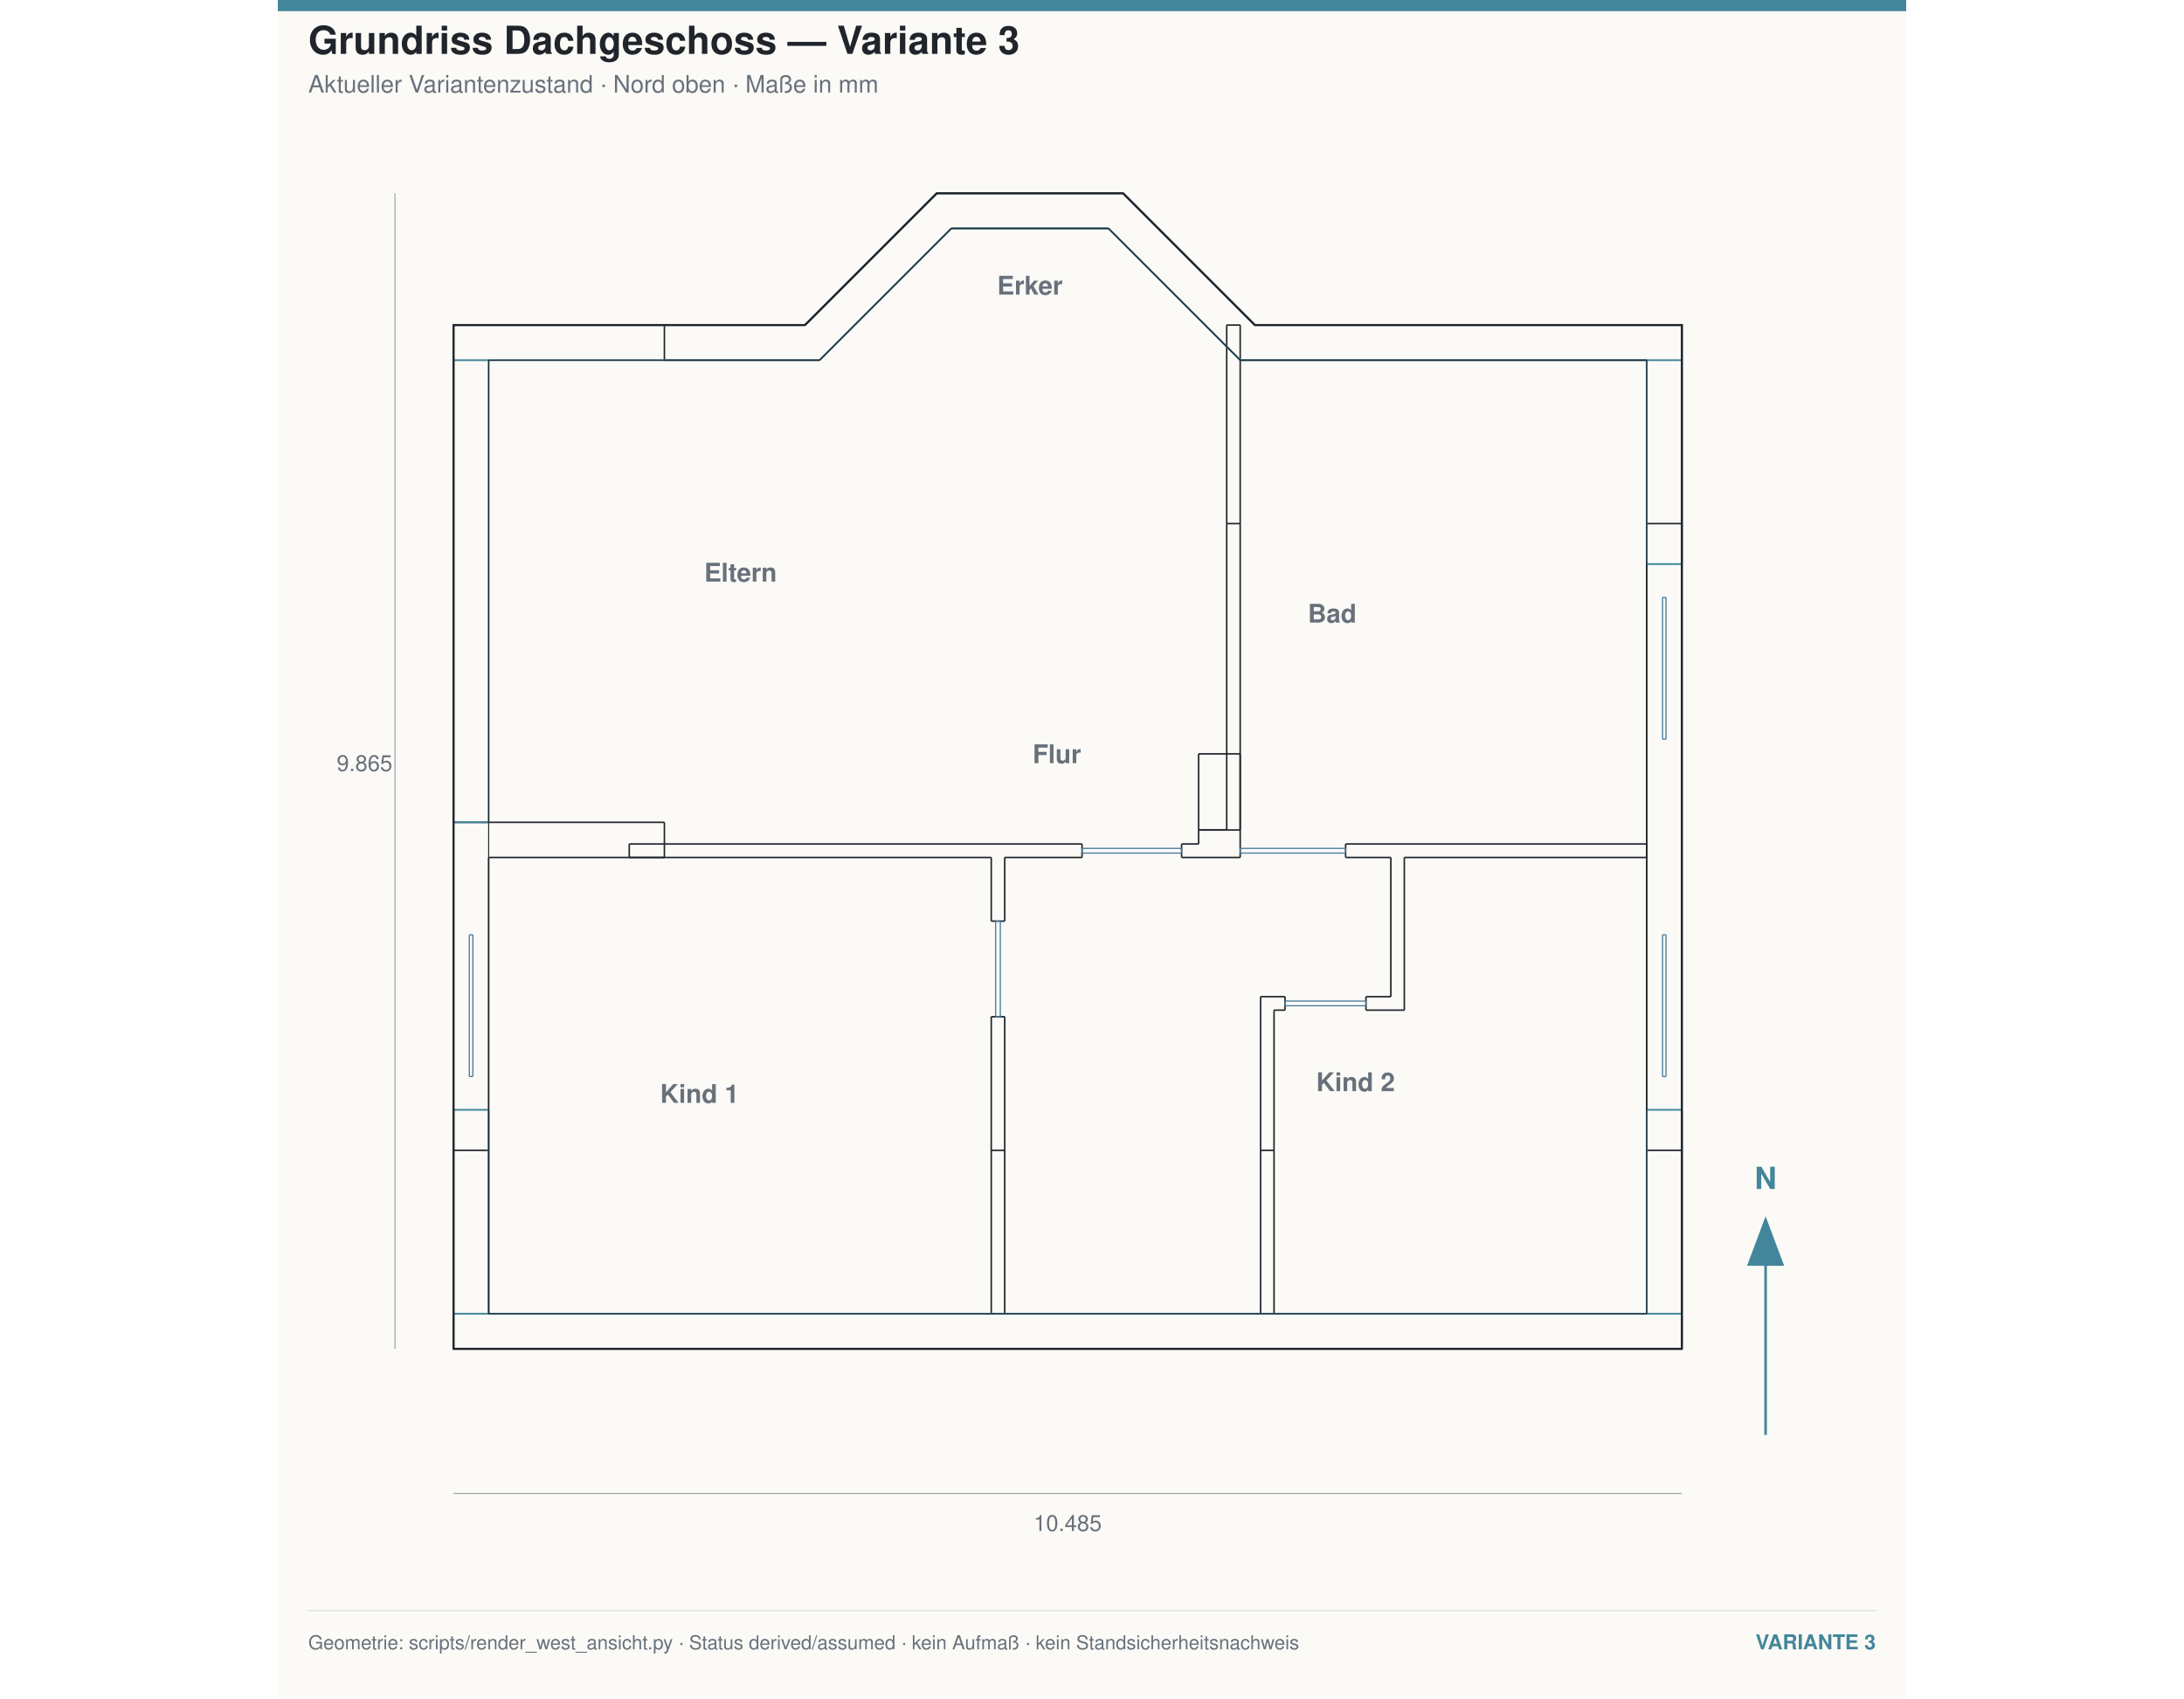
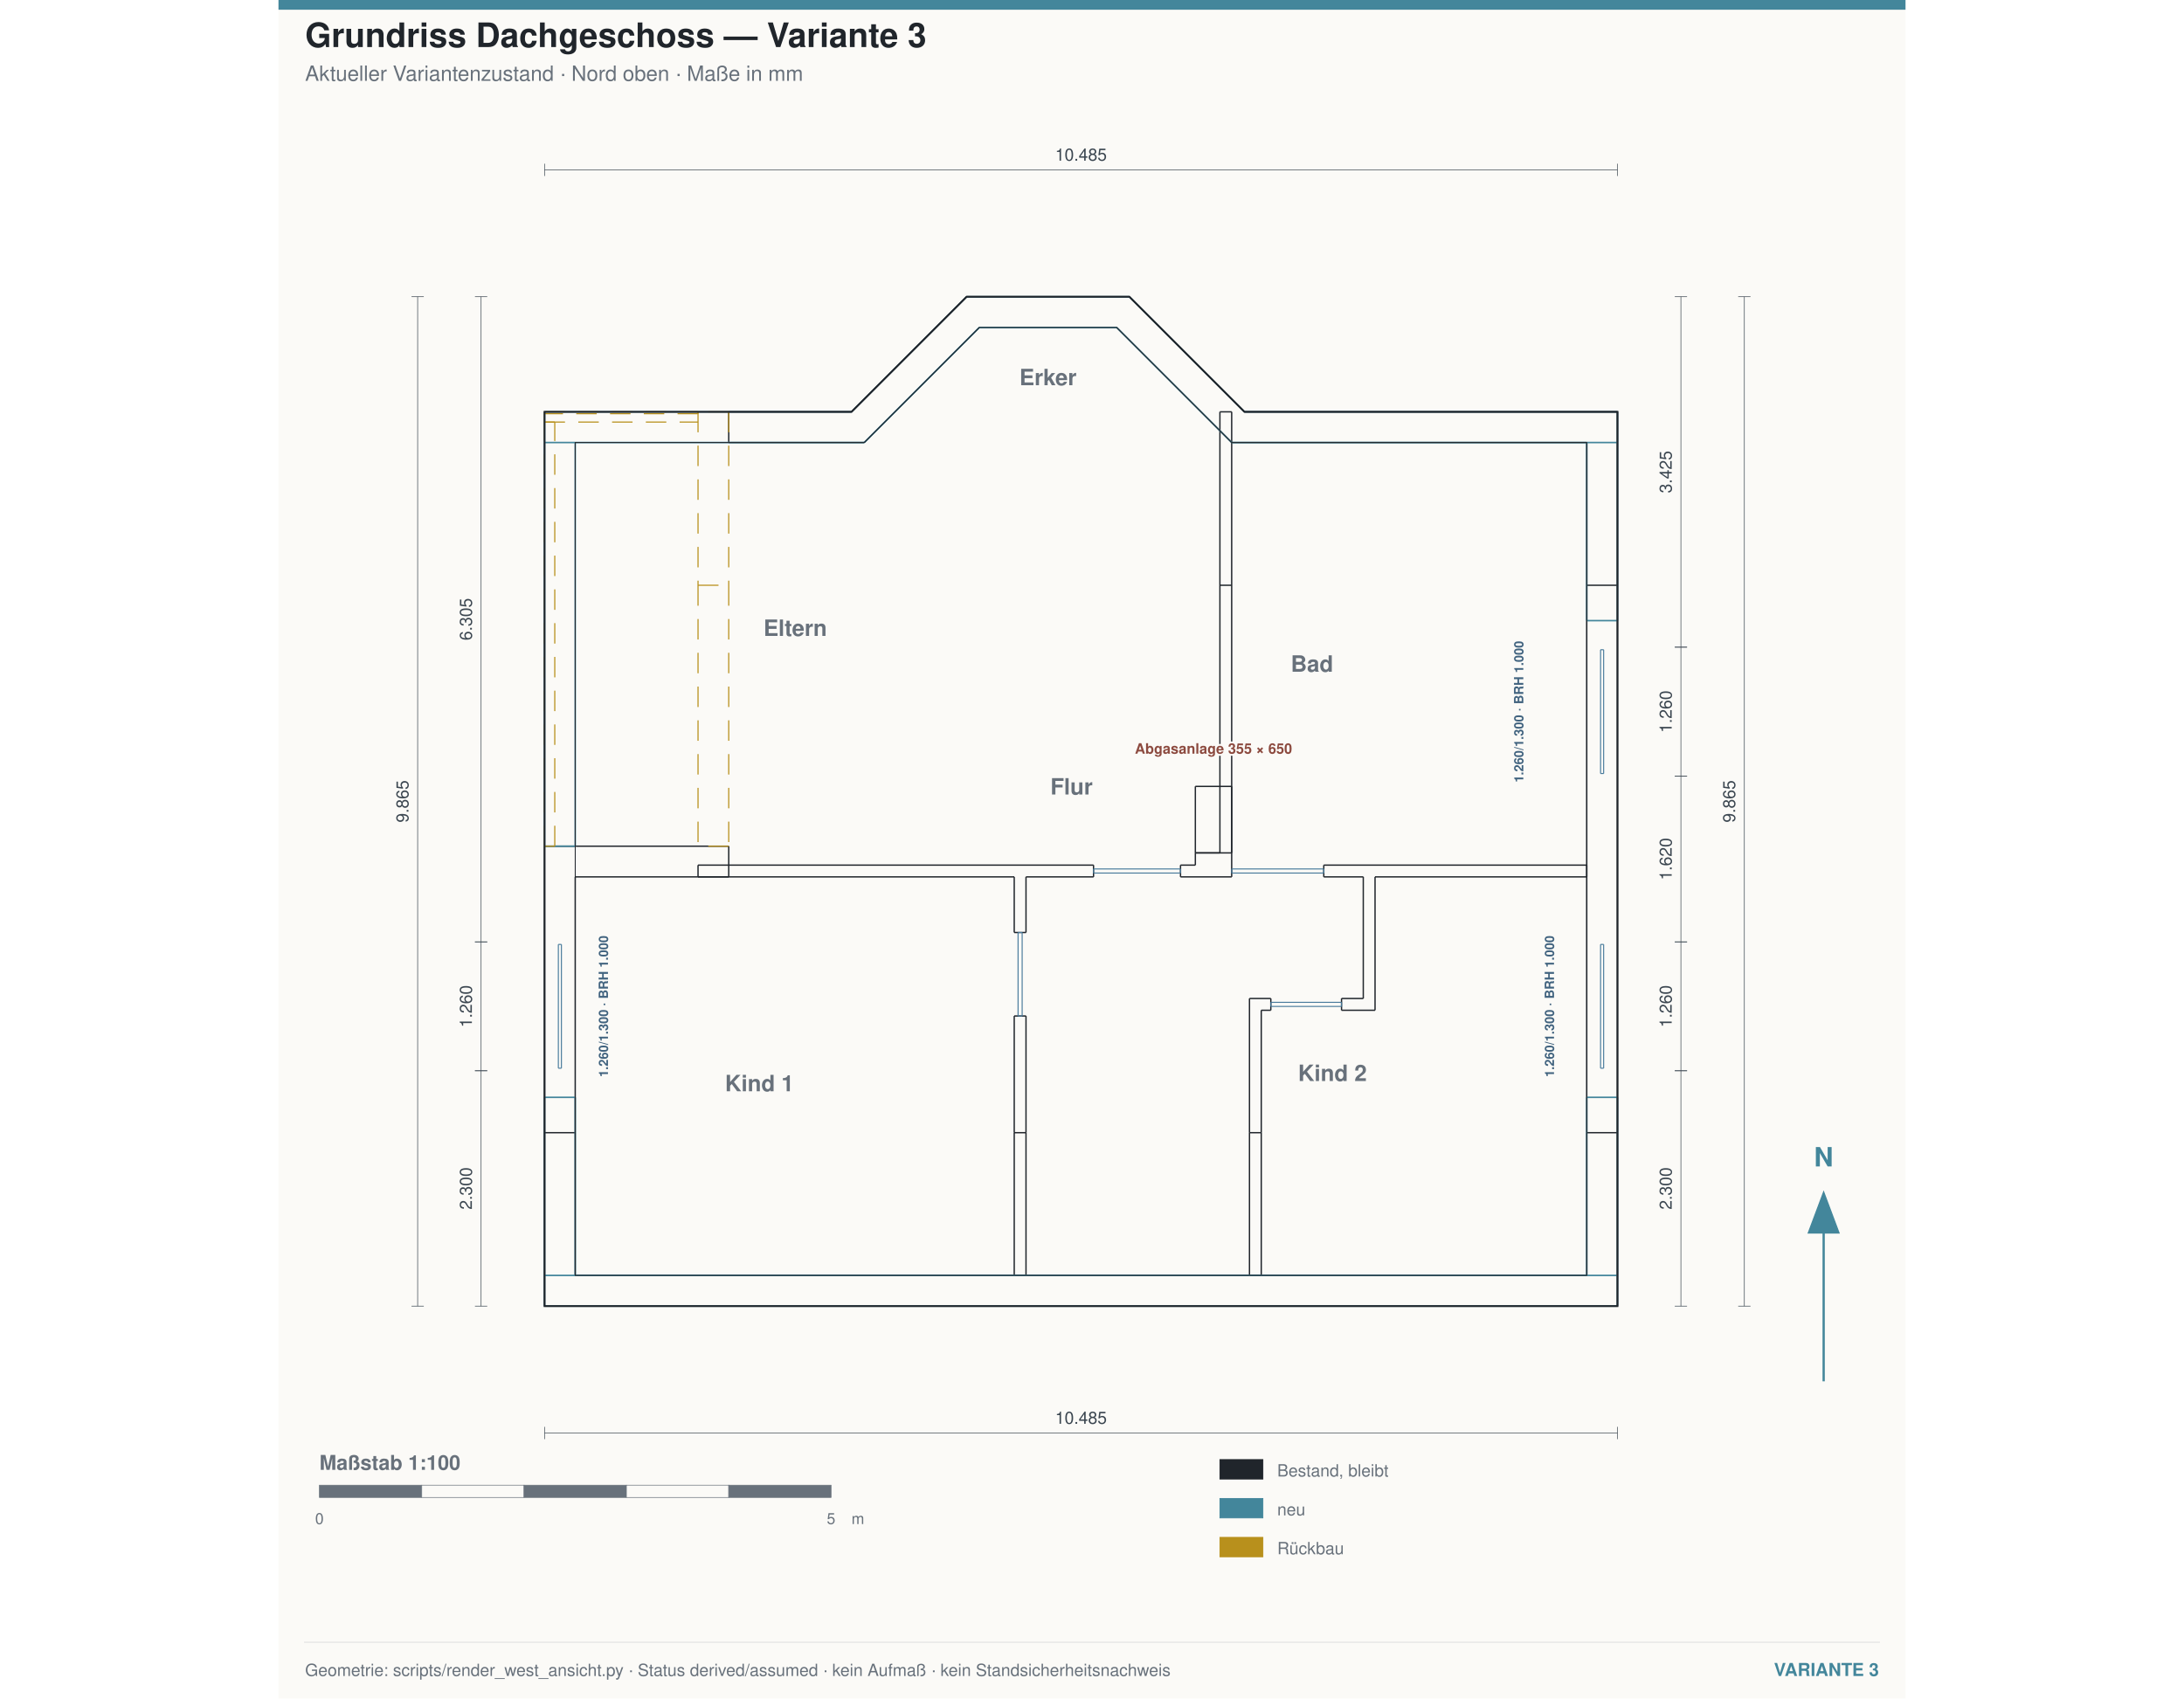
- <svg xmlns="http://www.w3.org/2000/svg" width="1800" height="1400" viewBox="-1500 -1650 13900 14500">
-   <rect x="-1500" y="-1650" width="13900" height="14500" fill="#fbfaf7" />
-   <rect x="-1500" y="-1650" width="13900" height="95" fill="#43869b" />
-   <text x="-1240.0" y="-1190.0" font-family="Helvetica,Arial,sans-serif" font-size="330" text-anchor="start" fill="#20252b" font-weight="700">Grundriss Dachgeschoss — Variante 3</text>
-   <text x="-1240.0" y="-860.0" font-family="Helvetica,Arial,sans-serif" font-size="205" text-anchor="start" fill="#68717b" font-weight="400">Aktueller Variantenzustand · Nord oben · Maße in mm</text>
+ <svg xmlns="http://www.w3.org/2000/svg" width="1800" height="1400" viewBox="-2600 -2900 15900 16600">
+   <rect x="-2600" y="-2900" width="15900" height="16600" fill="#fbfaf7" />
+   <rect x="-2600" y="-2900" width="15900" height="95" fill="#43869b" />
+   <text x="-2340.0" y="-2440.0" font-family="Helvetica,Arial,sans-serif" font-size="330" text-anchor="start" fill="#20252b" font-weight="700">Grundriss Dachgeschoss — Variante 3</text>
+   <text x="-2340.0" y="-2110.0" font-family="Helvetica,Arial,sans-serif" font-size="205" text-anchor="start" fill="#68717b" font-weight="400">Aktueller Variantenzustand · Nord oben · Maße in mm</text>
  <g transform="matrix(1,0,0,1,0,9865.0)">
    <g fill="none" stroke="#20252b" stroke-linecap="butt" stroke-linejoin="miter" stroke-width="13" transform="scale(1, -1)">
      <path id="1" d=" M 0 0 L 10485 0 " />
      <path id="2" d=" M 10485 7045.11 L 10485 8740 " />
      <path id="3" d=" M 10485 1694.89 L 10485 7045.11 " />
      <path id="4" d=" M 10485 0 L 10485 1694.89 " />
      <path id="5" d=" M 0 0 L 0 1694.89 " />
      <path id="6" d=" M 300 1694.89 L 0 1694.89 " />
      <path id="7" d=" M 300 1694.89 L 300 300 " />
      <path id="8" d=" M 300 300 L 10185 300 " />
      <path id="9" d=" M 10185 300 L 10185 1694.89 " />
      <path id="10" d=" M 10485 1694.89 L 10185 1694.89 " />
      <path id="11" d=" M 0 1694.89 L 0 4495 " />
      <path id="12" d=" M 1800 4495 L 1800 4195 " />
      <path id="13" d=" M 1800 4195 L 300 4195 " />
      <path id="14" d=" M 300 4195 L 300 1694.89 " />
      <path id="15" d=" M 10185 7045.11 L 10185 8440 " />
      <path id="16" d=" M 10185 1694.89 L 10185 7045.11 " />
      <path id="17" d=" M 10185 8440 L 6715.74 8440 " />
      <path id="18" d=" M 6715.74 8440 L 5590.74 9565 " />
      <path id="19" d=" M 5590.74 9565 L 4249.26 9565 " />
      <path id="20" d=" M 4249.26 9565 L 3124.26 8440 " />
      <path id="21" d=" M 3124.26 8440 L 1800 8440 " />
      <path id="22" d=" M 1800 8440 L 1800 8740 " />
      <path id="23" d=" M 3000 8740 L 1800 8740 " />
      <path id="24" d=" M 4125 9865 L 3000 8740 " />
      <path id="25" d=" M 4125 9865 L 5715 9865 " />
      <path id="26" d=" M 6840 8740 L 5715 9865 " />
      <path id="27" d=" M 10485 8740 L 6840 8740 " />
      <path id="28" d=" M 10185 7045.11 L 10485 7045.11 " />
      <path id="29" d=" M 1800 4495 L 0 4495 " />
      <path id="30" d=" M 10185 4195 L 8116 4195 " />
      <path id="31" d=" M 10185 4310 L 10185 4195 " />
      <path id="32" d=" M 7615 4310 L 10185 4310 " />
      <path id="33" d=" M 7788.5 3006.5 L 8001 3006.5 " />
      <path id="34" d=" M 8001 3006.5 L 8001 4195 " />
      <path id="35" d=" M 7788.5 2891.5 L 7788.5 3006.5 " />
      <path id="36" d=" M 8116 2891.5 L 7788.5 2891.5 " />
      <path id="37" d=" M 8001 4195 L 7615 4195 " />
      <path id="38" d=" M 7615 4195 L 7615 4310 " />
      <path id="39" d=" M 8116 4195 L 8116 2891.5 " />
      <path id="40" d=" M 6600 8740 L 6715 8740 " />
      <path id="41" d=" M 6600 7045.11 L 6600 8740 " />
      <path id="42" d=" M 6600 4429.35 L 6600 7045.11 " />
      <path id="43" d=" M 6215 4195 L 6215 4310 " />
      <path id="44" d=" M 6715 4195 L 6215 4195 " />
      <path id="45" d=" M 6215 4310 L 6360 4310 " />
      <path id="46" d=" M 6360 4310 L 6360 4429.35 " />
      <path id="47" d=" M 6360 4429.35 L 6600 4429.35 " />
      <path id="48" d=" M 6715 8740 L 6715 7045.11 " />
      <path id="49" d=" M 6600 7045.11 L 6715 7045.11 " />
      <path id="50" d=" M 6715 7045.11 L 6715 4195 " />
      <path id="51" d=" M 4590 3651.5 L 4590 4195 " />
      <path id="52" d=" M 4590 4195 L 1500 4195 " />
      <path id="53" d=" M 4705 3651.5 L 4590 3651.5 " />
      <path id="54" d=" M 4705 4195 L 4705 3651.5 " />
      <path id="55" d=" M 1500 4195 L 1500 4310 " />
      <path id="56" d=" M 5365 4195 L 4705 4195 " />
      <path id="57" d=" M 5365 4310 L 5365 4195 " />
      <path id="58" d=" M 1500 4310 L 5365 4310 " />
      <path id="59" d=" M 6889 1694.89 L 6889 3006.5 " />
      <path id="60" d=" M 6889 300 L 6889 1694.89 " />
      <path id="61" d=" M 7004 1694.89 L 6889 1694.89 " />
      <path id="62" d=" M 7004 1694.89 L 7004 300 " />
      <path id="63" d=" M 7004 300 L 6889 300 " />
      <path id="64" d=" M 7004 2891.5 L 7004 1694.89 " />
      <path id="65" d=" M 7097.5 2891.5 L 7004 2891.5 " />
      <path id="66" d=" M 7097.5 3006.5 L 7097.5 2891.5 " />
      <path id="67" d=" M 6889 3006.5 L 7097.5 3006.5 " />
      <path id="68" d=" M 4590 1694.89 L 4590 2835.5 " />
      <path id="69" d=" M 4590 300 L 4590 1694.89 " />
      <path id="70" d=" M 4590 2835.5 L 4705 2835.5 " />
      <path id="71" d=" M 4705 2835.5 L 4705 1694.89 " />
      <path id="72" d=" M 4705 1694.89 L 4590 1694.89 " />
      <path id="73" d=" M 4705 1694.89 L 4705 300 " />
      <path id="74" d=" M 4705 300 L 4590 300 " />
      <path id="75" d=" M 6360 4429.35 L 6360 5079.35 " />
      <path id="76" d=" M 6715 4429.35 L 6715 5079.35 " />
      <path id="77" d=" M 6360 4429.35 L 6715 4429.35 " />
      <path id="78" d=" M 6360 5079.35 L 6715 5079.35 " />
    </g>
  </g>
  <g transform="matrix(1,0,0,1,0,9865.0)">
    <g fill="none" stroke="#43869b" stroke-linecap="butt" stroke-linejoin="miter" stroke-width="15" transform="scale(1, -1)">
      <path id="1" d=" M 0 0 L 10485 0 " />
      <path id="2" d=" M 10185 2040.47 L 10485 2040.47 " />
      <path id="3" d=" M 0 2040.47 L 300 2040.47 " />
      <path id="4" d=" M 10485 300 L 10485 2040.47 " />
      <path id="5" d=" M 10485 300 L 10485 -2.27374e-13 " />
      <path id="6" d=" M 10185 300 L 10485 300 " />
      <path id="7" d=" M 10185 300 L 300 300 " />
      <path id="8" d=" M 0 300 L 300 300 " />
      <path id="9" d=" M 1.11022e-15 -4.54747e-13 L 1.11022e-15 300 " />
      <path id="10" d=" M 2.88271e-16 300 L 2.88271e-16 2040.47 " />
      <path id="11" d=" M 10185 300 L 10185 2040.47 " />
      <path id="12" d=" M 300 2040.47 L 300 300 " />
      <path id="13" d=" M 10485 8740 L 10485 8440 " />
      <path id="14" d=" M 10485 6699.53 L 10485 8440 " />
      <path id="15" d=" M 10485 6699.53 L 10185 6699.53 " />
      <path id="16" d=" M 6840 8740 L 10485 8740 " />
      <path id="17" d=" M 0 8740 L 3000 8740 " />
      <path id="18" d=" M 3000 8740 L 4125 9865 " />
      <path id="19" d=" M 4125 9865 L 5715 9865 " />
      <path id="20" d=" M 5715 9865 L 6840 8740 " />
      <path id="21" d=" M 10185 8440 L 10485 8440 " />
      <path id="22" d=" M 6715.74 8440 L 10185 8440 " />
      <path id="23" d=" M 5590.74 9565 L 6715.74 8440 " />
      <path id="24" d=" M 4249.26 9565 L 5590.74 9565 " />
      <path id="25" d=" M 3124.26 8440 L 4249.26 9565 " />
      <path id="26" d=" M 300 8440 L 3124.26 8440 " />
      <path id="27" d=" M 0 8440 L 300 8440 " />
      <path id="28" d=" M 1.11022e-15 8440 L 1.11022e-15 8740 " />
      <path id="29" d=" M 10185 6699.53 L 10185 8440 " />
      <path id="30" d=" M 2.88271e-16 4495 L 2.88271e-16 8440 " />
      <path id="31" d=" M 300 8440 L 300 4495 " />
      <path id="32" d=" M 0 4495 L 300 4495 " />
    </g>
  </g>
  <g transform="matrix(1,0,0,1,0,9865.0)">
    <g fill="none" stroke="#477a9b" stroke-linecap="butt" stroke-linejoin="miter" stroke-width="10" transform="scale(1, -1)">
      <path id="1" d=" M 10320 2325 L 10320 3535 " />
      <path id="2" d=" M 10350 2325 L 10350 3535 " />
      <path id="3" d=" M 10320 2325 L 10350 2325 " />
      <path id="4" d=" M 10320 3535 L 10350 3535 " />
      <path id="5" d=" M 10320 5205 L 10320 6415 " />
      <path id="6" d=" M 10350 5205 L 10350 6415 " />
      <path id="7" d=" M 10320 5205 L 10350 5205 " />
      <path id="8" d=" M 10320 6415 L 10350 6415 " />
      <path id="9" d=" M 135 2325 L 135 3535 " />
      <path id="10" d=" M 165 2325 L 165 3535 " />
      <path id="11" d=" M 135 2325 L 165 2325 " />
      <path id="12" d=" M 135 3535 L 165 3535 " />
      <path id="13" d=" M 4627.5 2835.5 L 4627.5 3651.5 " />
      <path id="14" d=" M 4667.5 2835.5 L 4667.5 3651.5 " />
      <path id="15" d=" M 4627.5 2835.5 L 4667.5 2835.5 " />
      <path id="16" d=" M 4627.5 3651.5 L 4667.5 3651.5 " />
      <path id="17" d=" M 5365 4232.5 L 5365 4272.5 " />
      <path id="18" d=" M 6215 4232.5 L 6215 4272.5 " />
      <path id="19" d=" M 5365 4232.5 L 6215 4232.5 " />
      <path id="20" d=" M 5365 4272.5 L 6215 4272.5 " />
      <path id="21" d=" M 6715 4232.5 L 6715 4272.5 " />
      <path id="22" d=" M 7615 4232.5 L 7615 4272.5 " />
      <path id="23" d=" M 6715 4232.5 L 7615 4232.5 " />
      <path id="24" d=" M 6715 4272.5 L 7615 4272.5 " />
      <path id="25" d=" M 7097.5 2929 L 7097.5 2969 " />
      <path id="26" d=" M 7788.5 2929 L 7788.5 2969 " />
      <path id="27" d=" M 7097.5 2929 L 7788.5 2929 " />
      <path id="28" d=" M 7097.5 2969 L 7788.5 2969 " />
    </g>
  </g>
+   <g transform="matrix(1,0,0,1,0,9865.0)">
+     <g fill="none" stroke-dasharray="200,130" stroke="#b8901c" stroke-linecap="butt" stroke-linejoin="miter" stroke-width="11" transform="scale(1, -1)">
+       <path id="1" d=" M 1500 7045.11 L 1500 4495 " />
+       <path id="2" d=" M 1500 8740 L 1500 7045.11 " />
+       <path id="3" d=" M 1800 4495 L 1500 4495 " />
+       <path id="4" d=" M 1500 7045.11 L 1800 7045.11 " />
+       <path id="5" d=" M 1800 7045.11 L 1800 4495 " />
+       <path id="6" d=" M 1800 8740 L 1500 8740 " />
+       <path id="7" d=" M 1800 8740 L 1800 7045.11 " />
+       <path id="8" d=" M 0 4495 L 0 8640 " />
+       <path id="9" d=" M 100 4495 L 100 8640 " />
+       <path id="10" d=" M 0 4495 L 100 4495 " />
+       <path id="11" d=" M 0 8640 L 100 8640 " />
+       <path id="12" d=" M 0 8640 L 0 8721.83 " />
+       <path id="13" d=" M 0 8721.83 L 0 8740 " />
+       <path id="14" d=" M 0 8640 L 1500 8640 " />
+       <path id="15" d=" M 1500 8721.83 L 0 8721.83 " />
+       <path id="16" d=" M 0 8740 L 1500 8740 " />
+       <path id="17" d=" M 1500 8740 L 1500 8721.83 " />
+     </g>
+   </g>
  <polygon points="0.0,9865.0 10485.0,9865.0 10485.0,1125.0 6840.0,1125.0 5715.0,0.0 4125.0,0.0 3000.0,1125.0 0.0,1125.0" fill="none" stroke="#20252b" stroke-width="18" />
  <polygon points="300.0,9565.0 10185.0,9565.0 10185.0,1425.0 6715.7,1425.0 5590.7,300.0 4249.3,300.0 3124.3,1425.0 300.0,1425.0" fill="none" stroke="#20252b" stroke-width="9" />
+   <line x1="0.0" y1="11105.0" x2="10485.0" y2="11105.0" stroke="#3b4650" stroke-width="6" />
+   <line x1="0.0" y1="11045.0" x2="0.0" y2="11165.0" stroke="#3b4650" stroke-width="6" />
+   <line x1="10485.0" y1="11045.0" x2="10485.0" y2="11165.0" stroke="#3b4650" stroke-width="6" />
+   <text x="5242.5" y="11015.0" font-family="Helvetica,Arial,sans-serif" font-size="165" text-anchor="middle" fill="#3b4650" font-weight="400">10.485</text>
+   <line x1="0.0" y1="-1240.0" x2="10485.0" y2="-1240.0" stroke="#3b4650" stroke-width="6" />
+   <line x1="0.0" y1="-1300.0" x2="0.0" y2="-1180.0" stroke="#3b4650" stroke-width="6" />
+   <line x1="10485.0" y1="-1300.0" x2="10485.0" y2="-1180.0" stroke="#3b4650" stroke-width="6" />
+   <text x="5242.5" y="-1330.0" font-family="Helvetica,Arial,sans-serif" font-size="165" text-anchor="middle" fill="#3b4650" font-weight="400">10.485</text>
+   <line x1="-620.0" y1="9865.0" x2="-620.0" y2="7565.0" stroke="#3b4650" stroke-width="6" />
+   <line x1="-680.0" y1="9865.0" x2="-560.0" y2="9865.0" stroke="#3b4650" stroke-width="6" />
+   <line x1="-680.0" y1="7565.0" x2="-560.0" y2="7565.0" stroke="#3b4650" stroke-width="6" />
+   <g transform="rotate(-90 -710.0 8715.0)">
+     <text x="-710.0" y="8715.0" font-family="Helvetica,Arial,sans-serif" font-size="165" text-anchor="middle" fill="#3b4650" font-weight="400">2.300</text>
+   </g>
+   <line x1="-620.0" y1="7565.0" x2="-620.0" y2="6305.0" stroke="#3b4650" stroke-width="6" />
+   <line x1="-680.0" y1="7565.0" x2="-560.0" y2="7565.0" stroke="#3b4650" stroke-width="6" />
+   <line x1="-680.0" y1="6305.0" x2="-560.0" y2="6305.0" stroke="#3b4650" stroke-width="6" />
+   <g transform="rotate(-90 -710.0 6935.0)">
+     <text x="-710.0" y="6935.0" font-family="Helvetica,Arial,sans-serif" font-size="165" text-anchor="middle" fill="#3b4650" font-weight="400">1.260</text>
+   </g>
+   <line x1="-620.0" y1="6305.0" x2="-620.0" y2="0.0" stroke="#3b4650" stroke-width="6" />
+   <line x1="-680.0" y1="6305.0" x2="-560.0" y2="6305.0" stroke="#3b4650" stroke-width="6" />
+   <line x1="-680.0" y1="0.0" x2="-560.0" y2="0.0" stroke="#3b4650" stroke-width="6" />
+   <g transform="rotate(-90 -710.0 3152.5)">
+     <text x="-710.0" y="3152.5" font-family="Helvetica,Arial,sans-serif" font-size="165" text-anchor="middle" fill="#3b4650" font-weight="400">6.305</text>
+   </g>
+   <line x1="-1240.0" y1="9865.0" x2="-1240.0" y2="0.0" stroke="#3b4650" stroke-width="6" />
+   <line x1="-1300.0" y1="9865.0" x2="-1180.0" y2="9865.0" stroke="#3b4650" stroke-width="6" />
+   <line x1="-1300.0" y1="0.0" x2="-1180.0" y2="0.0" stroke="#3b4650" stroke-width="6" />
+   <g transform="rotate(-90 -1330.0 4932.5)">
+     <text x="-1330.0" y="4932.5" font-family="Helvetica,Arial,sans-serif" font-size="165" text-anchor="middle" fill="#3b4650" font-weight="400">9.865</text>
+   </g>
+   <line x1="11105.0" y1="9865.0" x2="11105.0" y2="7565.0" stroke="#3b4650" stroke-width="6" />
+   <line x1="11045.0" y1="9865.0" x2="11165.0" y2="9865.0" stroke="#3b4650" stroke-width="6" />
+   <line x1="11045.0" y1="7565.0" x2="11165.0" y2="7565.0" stroke="#3b4650" stroke-width="6" />
+   <g transform="rotate(-90 11015.0 8715.0)">
+     <text x="11015.0" y="8715.0" font-family="Helvetica,Arial,sans-serif" font-size="165" text-anchor="middle" fill="#3b4650" font-weight="400">2.300</text>
+   </g>
+   <line x1="11105.0" y1="7565.0" x2="11105.0" y2="6305.0" stroke="#3b4650" stroke-width="6" />
+   <line x1="11045.0" y1="7565.0" x2="11165.0" y2="7565.0" stroke="#3b4650" stroke-width="6" />
+   <line x1="11045.0" y1="6305.0" x2="11165.0" y2="6305.0" stroke="#3b4650" stroke-width="6" />
+   <g transform="rotate(-90 11015.0 6935.0)">
+     <text x="11015.0" y="6935.0" font-family="Helvetica,Arial,sans-serif" font-size="165" text-anchor="middle" fill="#3b4650" font-weight="400">1.260</text>
+   </g>
+   <line x1="11105.0" y1="6305.0" x2="11105.0" y2="4685.0" stroke="#3b4650" stroke-width="6" />
+   <line x1="11045.0" y1="6305.0" x2="11165.0" y2="6305.0" stroke="#3b4650" stroke-width="6" />
+   <line x1="11045.0" y1="4685.0" x2="11165.0" y2="4685.0" stroke="#3b4650" stroke-width="6" />
+   <g transform="rotate(-90 11015.0 5495.0)">
+     <text x="11015.0" y="5495.0" font-family="Helvetica,Arial,sans-serif" font-size="165" text-anchor="middle" fill="#3b4650" font-weight="400">1.620</text>
+   </g>
+   <line x1="11105.0" y1="4685.0" x2="11105.0" y2="3425.0" stroke="#3b4650" stroke-width="6" />
+   <line x1="11045.0" y1="4685.0" x2="11165.0" y2="4685.0" stroke="#3b4650" stroke-width="6" />
+   <line x1="11045.0" y1="3425.0" x2="11165.0" y2="3425.0" stroke="#3b4650" stroke-width="6" />
+   <g transform="rotate(-90 11015.0 4055.0)">
+     <text x="11015.0" y="4055.0" font-family="Helvetica,Arial,sans-serif" font-size="165" text-anchor="middle" fill="#3b4650" font-weight="400">1.260</text>
+   </g>
+   <line x1="11105.0" y1="3425.0" x2="11105.0" y2="0.0" stroke="#3b4650" stroke-width="6" />
+   <line x1="11045.0" y1="3425.0" x2="11165.0" y2="3425.0" stroke="#3b4650" stroke-width="6" />
+   <line x1="11045.0" y1="0.0" x2="11165.0" y2="0.0" stroke="#3b4650" stroke-width="6" />
+   <g transform="rotate(-90 11015.0 1712.5)">
+     <text x="11015.0" y="1712.5" font-family="Helvetica,Arial,sans-serif" font-size="165" text-anchor="middle" fill="#3b4650" font-weight="400">3.425</text>
+   </g>
+   <line x1="11725.0" y1="9865.0" x2="11725.0" y2="0.0" stroke="#3b4650" stroke-width="6" />
+   <line x1="11665.0" y1="9865.0" x2="11785.0" y2="9865.0" stroke="#3b4650" stroke-width="6" />
+   <line x1="11665.0" y1="0.0" x2="11785.0" y2="0.0" stroke="#3b4650" stroke-width="6" />
+   <g transform="rotate(-90 11635.0 4932.5)">
+     <text x="11635.0" y="4932.5" font-family="Helvetica,Arial,sans-serif" font-size="165" text-anchor="middle" fill="#3b4650" font-weight="400">9.865</text>
+   </g>
+   <g transform="rotate(-90 9865.0 6935.0)">
+     <text x="9865.0" y="6935.0" font-family="Helvetica,Arial,sans-serif" font-size="125" text-anchor="middle" fill="#41637f" font-weight="600" stroke="#fbfaf7" stroke-width="32" stroke-linejoin="round" paint-order="stroke">1.260/1.300 · BRH 1.000</text>
+   </g>
+   <g transform="rotate(-90 9565.0 4055.0)">
+     <text x="9565.0" y="4055.0" font-family="Helvetica,Arial,sans-serif" font-size="125" text-anchor="middle" fill="#41637f" font-weight="600" stroke="#fbfaf7" stroke-width="32" stroke-linejoin="round" paint-order="stroke">1.260/1.300 · BRH 1.000</text>
+   </g>
+   <g transform="rotate(-90 620.0 6935.0)">
+     <text x="620.0" y="6935.0" font-family="Helvetica,Arial,sans-serif" font-size="125" text-anchor="middle" fill="#41637f" font-weight="600" stroke="#fbfaf7" stroke-width="32" stroke-linejoin="round" paint-order="stroke">1.260/1.300 · BRH 1.000</text>
+   </g>
+   <text x="6537.5" y="4465.6" font-family="Helvetica,Arial,sans-serif" font-size="140" text-anchor="middle" fill="#8c4a3f" font-weight="600" stroke="#fbfaf7" stroke-width="36" stroke-linejoin="round" paint-order="stroke">Abgasanlage 355 × 650</text>
  <text x="2100.0" y="7765.0" font-family="Helvetica,Arial,sans-serif" font-size="220" text-anchor="middle" fill="#68717b" font-weight="600">Kind 1</text>
  <text x="7700.0" y="7665.0" font-family="Helvetica,Arial,sans-serif" font-size="220" text-anchor="middle" fill="#68717b" font-weight="600">Kind 2</text>
  <text x="2450.0" y="3315.0" font-family="Helvetica,Arial,sans-serif" font-size="220" text-anchor="middle" fill="#68717b" font-weight="600">Eltern</text>
  <text x="7500.0" y="3665.0" font-family="Helvetica,Arial,sans-serif" font-size="220" text-anchor="middle" fill="#68717b" font-weight="600">Bad</text>
  <text x="5150.0" y="4865.0" font-family="Helvetica,Arial,sans-serif" font-size="220" text-anchor="middle" fill="#68717b" font-weight="600">Flur</text>
  <text x="4920.0" y="865.0" font-family="Helvetica,Arial,sans-serif" font-size="220" text-anchor="middle" fill="#68717b" font-weight="600">Erker</text>
-   <line x1="11200.0" y1="10600.0" x2="11200.0" y2="9100.0" stroke="#43869b" stroke-width="22" />
-   <polygon points="11200.0,8750.0 11050.0,9150.0 11350.0,9150.0" fill="#43869b" stroke="#43869b" stroke-width="12" />
-   <text x="11200.0" y="8500.0" font-family="Helvetica,Arial,sans-serif" font-size="260" text-anchor="middle" fill="#43869b" font-weight="700">N</text>
-   <line x1="0.0" y1="11100.0" x2="10485.0" y2="11100.0" stroke="#68717b" stroke-width="6" />
-   <text x="5242.5" y="11420.0" font-family="Helvetica,Arial,sans-serif" font-size="190" text-anchor="middle" fill="#68717b" font-weight="400">10.485</text>
-   <line x1="-500.0" y1="0.0" x2="-500.0" y2="9865.0" stroke="#68717b" stroke-width="6" />
-   <text x="-760.0" y="4932.5" font-family="Helvetica,Arial,sans-serif" font-size="190" text-anchor="middle" fill="#68717b" font-weight="400">9.865</text>
-   <line x1="-1250.0" y1="12100.0" x2="12150.0" y2="12100.0" stroke="#c7c9cb" stroke-width="5" />
-   <text x="-1240.0" y="12430.0" font-family="Helvetica,Arial,sans-serif" font-size="165" text-anchor="start" fill="#68717b" font-weight="400">Geometrie: scripts/render_west_ansicht.py · Status derived/assumed · kein Aufmaß · kein Standsicherheitsnachweis</text>
-   <text x="12140.0" y="12430.0" font-family="Helvetica,Arial,sans-serif" font-size="175" text-anchor="end" fill="#43869b" font-weight="700">VARIANTE 3</text>
+   <line x1="12500.0" y1="10600.0" x2="12500.0" y2="9100.0" stroke="#43869b" stroke-width="22" />
+   <polygon points="12500.0,8750.0 12350.0,9150.0 12650.0,9150.0" fill="#43869b" stroke="#43869b" stroke-width="12" />
+   <text x="12500.0" y="8500.0" font-family="Helvetica,Arial,sans-serif" font-size="260" text-anchor="middle" fill="#43869b" font-weight="700">N</text>
+   <text x="-2200.0" y="11465.0" font-family="Helvetica,Arial,sans-serif" font-size="200" text-anchor="start" fill="#68717b" font-weight="600">Maßstab 1:100</text>
+   <polygon points="-2200.0,11615.0 -1200.0,11615.0 -1200.0,11735.0 -2200.0,11735.0" fill="#68717b" stroke="#68717b" stroke-width="6" />
+   <polygon points="-1200.0,11615.0 -200.0,11615.0 -200.0,11735.0 -1200.0,11735.0" fill="#fbfaf7" stroke="#68717b" stroke-width="6" />
+   <polygon points="-200.0,11615.0 800.0,11615.0 800.0,11735.0 -200.0,11735.0" fill="#68717b" stroke="#68717b" stroke-width="6" />
+   <polygon points="800.0,11615.0 1800.0,11615.0 1800.0,11735.0 800.0,11735.0" fill="#fbfaf7" stroke="#68717b" stroke-width="6" />
+   <polygon points="1800.0,11615.0 2800.0,11615.0 2800.0,11735.0 1800.0,11735.0" fill="#68717b" stroke="#68717b" stroke-width="6" />
+   <text x="-2200.0" y="11995.0" font-family="Helvetica,Arial,sans-serif" font-size="150" text-anchor="middle" fill="#68717b" font-weight="400">0</text>
+   <text x="2800.0" y="11995.0" font-family="Helvetica,Arial,sans-serif" font-size="150" text-anchor="middle" fill="#68717b" font-weight="400">5</text>
+   <text x="3000.0" y="11995.0" font-family="Helvetica,Arial,sans-serif" font-size="150" text-anchor="start" fill="#68717b" font-weight="400">m</text>
+   <polygon points="6600.0,11365.0 7020.0,11365.0 7020.0,11555.0 6600.0,11555.0" fill="#20252b" stroke="#20252b" stroke-width="8" />
+   <text x="7160.0" y="11530.0" font-family="Helvetica,Arial,sans-serif" font-size="165" text-anchor="start" fill="#68717b" font-weight="400">Bestand, bleibt</text>
+   <polygon points="6600.0,11745.0 7020.0,11745.0 7020.0,11935.0 6600.0,11935.0" fill="#43869b" stroke="#43869b" stroke-width="8" />
+   <text x="7160.0" y="11910.0" font-family="Helvetica,Arial,sans-serif" font-size="165" text-anchor="start" fill="#68717b" font-weight="400">neu</text>
+   <polygon points="6600.0,12125.0 7020.0,12125.0 7020.0,12315.0 6600.0,12315.0" fill="#b8901c" stroke="#b8901c" stroke-width="8" />
+   <text x="7160.0" y="12290.0" font-family="Helvetica,Arial,sans-serif" font-size="165" text-anchor="start" fill="#68717b" font-weight="400">Rückbau</text>
+   <line x1="-2350.0" y1="13150.0" x2="13050.0" y2="13150.0" stroke="#c7c9cb" stroke-width="5" />
+   <text x="-2340.0" y="13480.0" font-family="Helvetica,Arial,sans-serif" font-size="165" text-anchor="start" fill="#68717b" font-weight="400">Geometrie: scripts/render_west_ansicht.py · Status derived/assumed · kein Aufmaß · kein Standsicherheitsnachweis</text>
+   <text x="13040.0" y="13480.0" font-family="Helvetica,Arial,sans-serif" font-size="175" text-anchor="end" fill="#43869b" font-weight="700">VARIANTE 3</text>
</svg>
